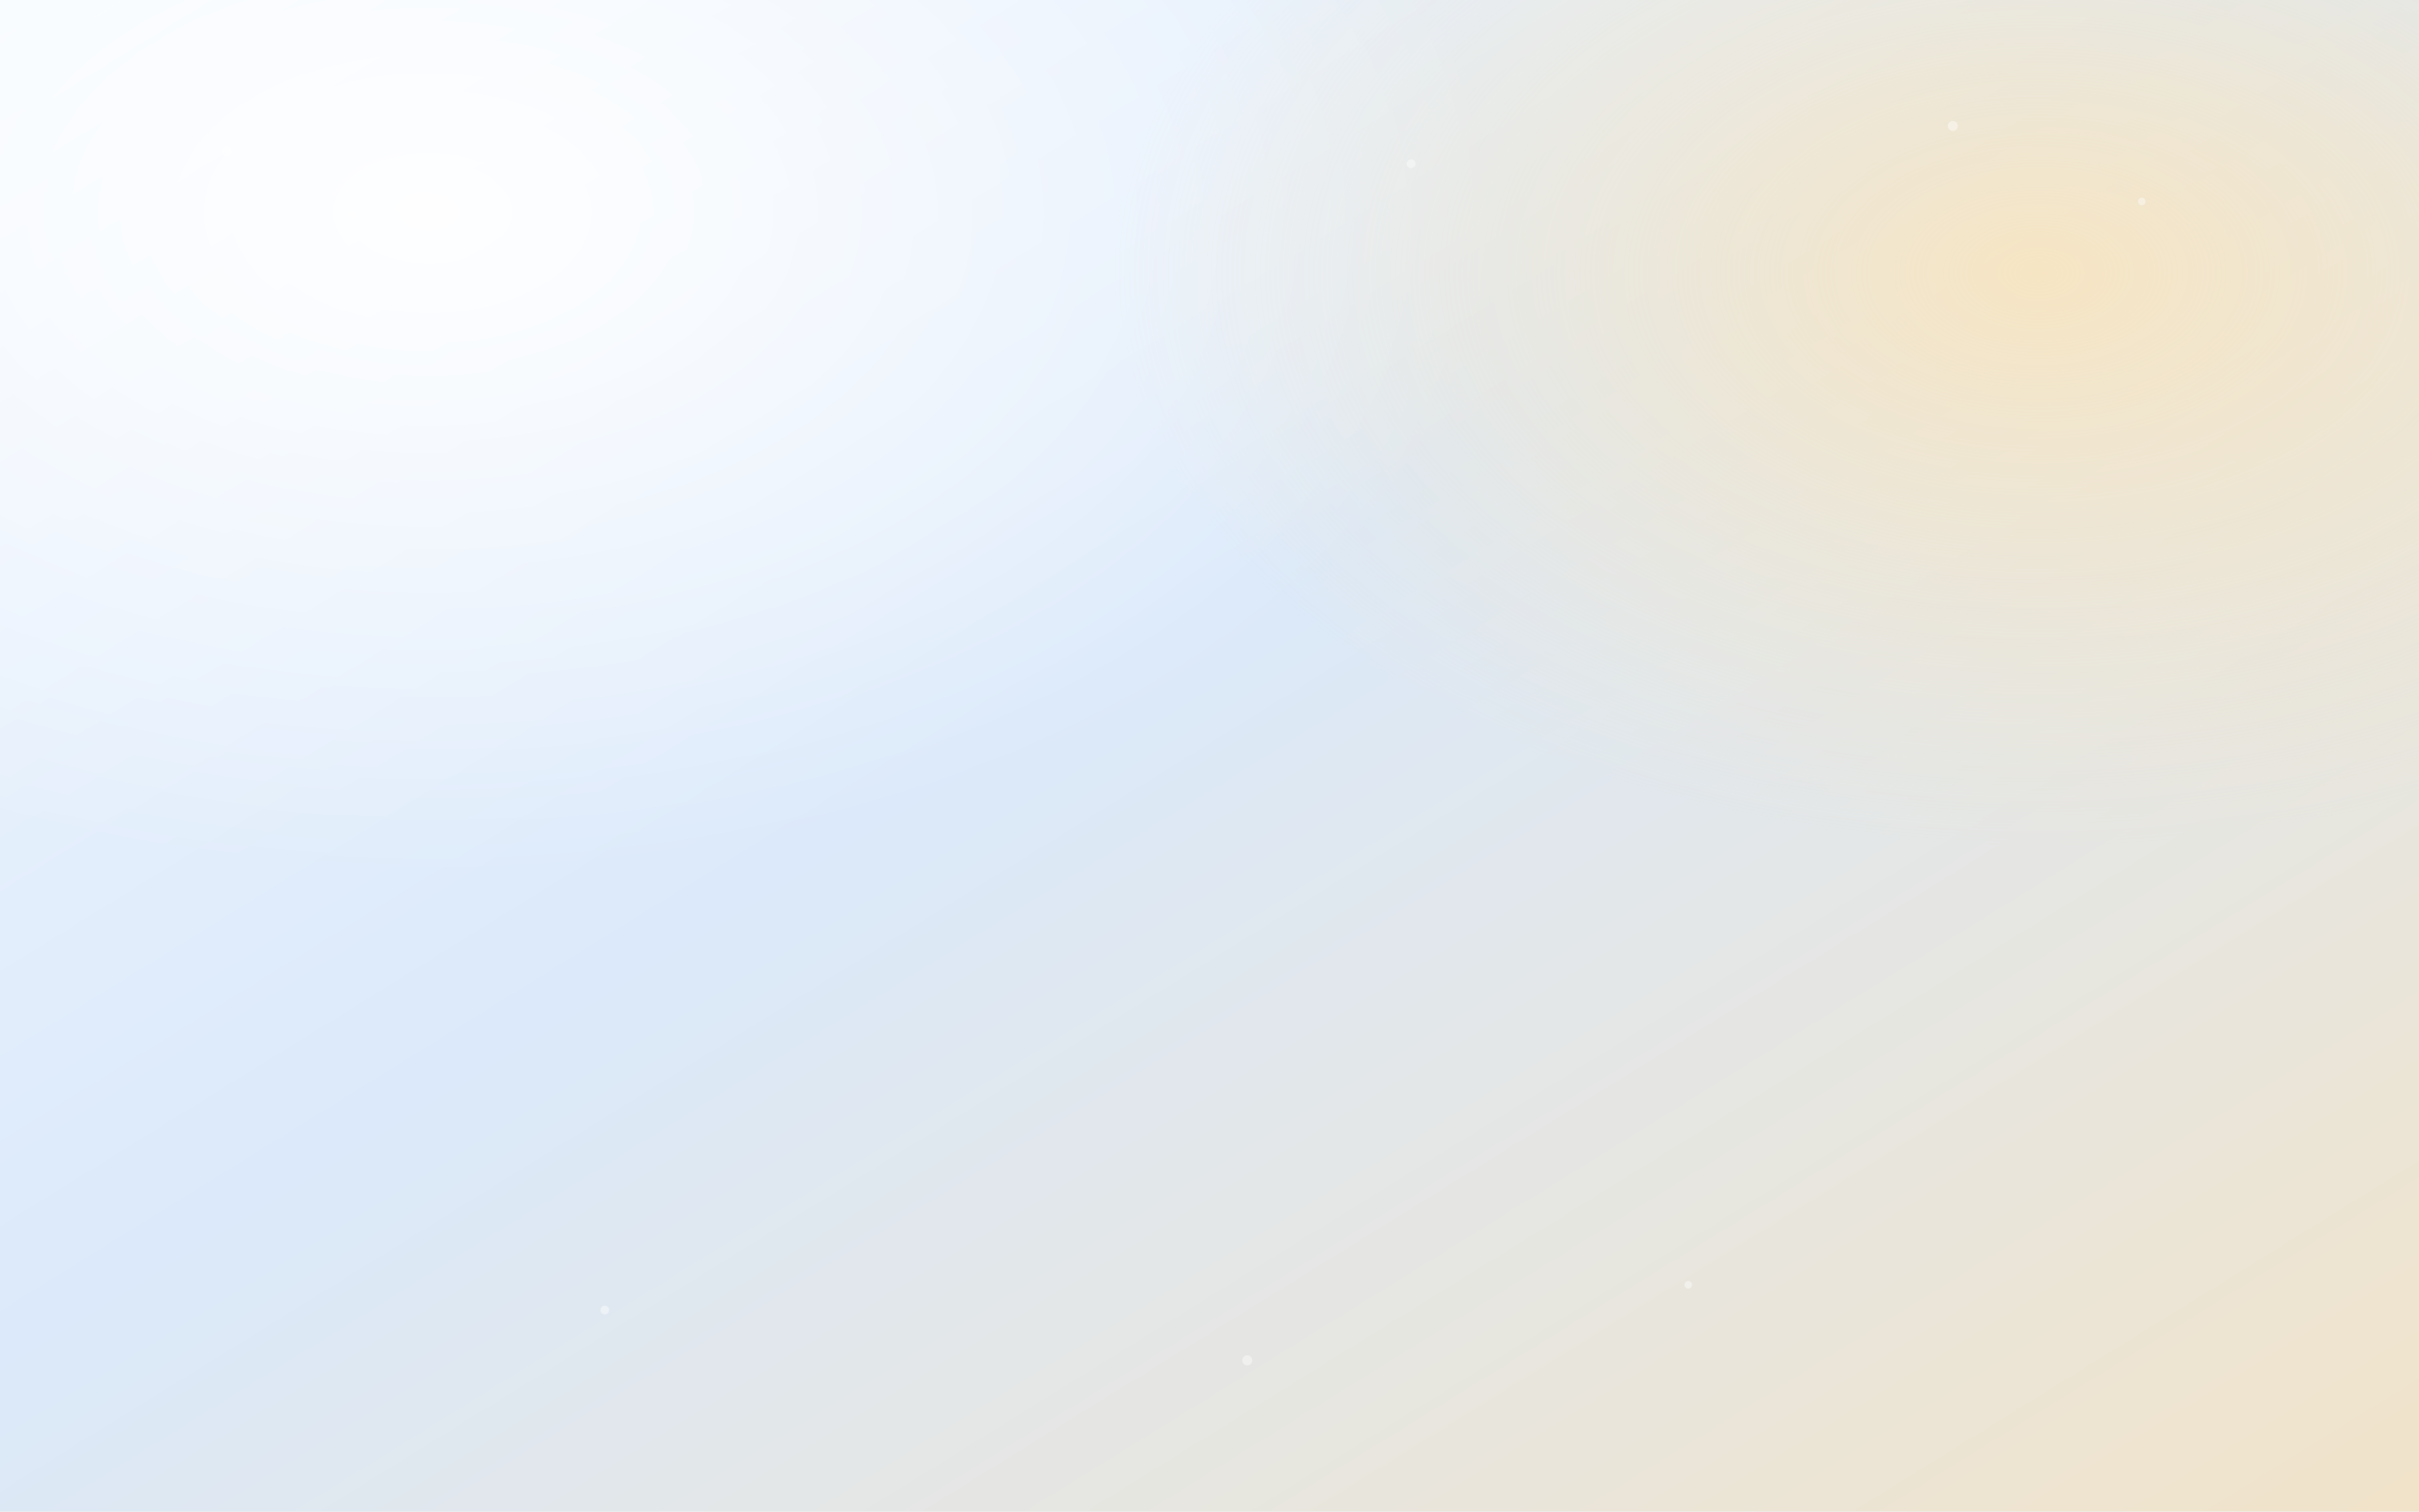
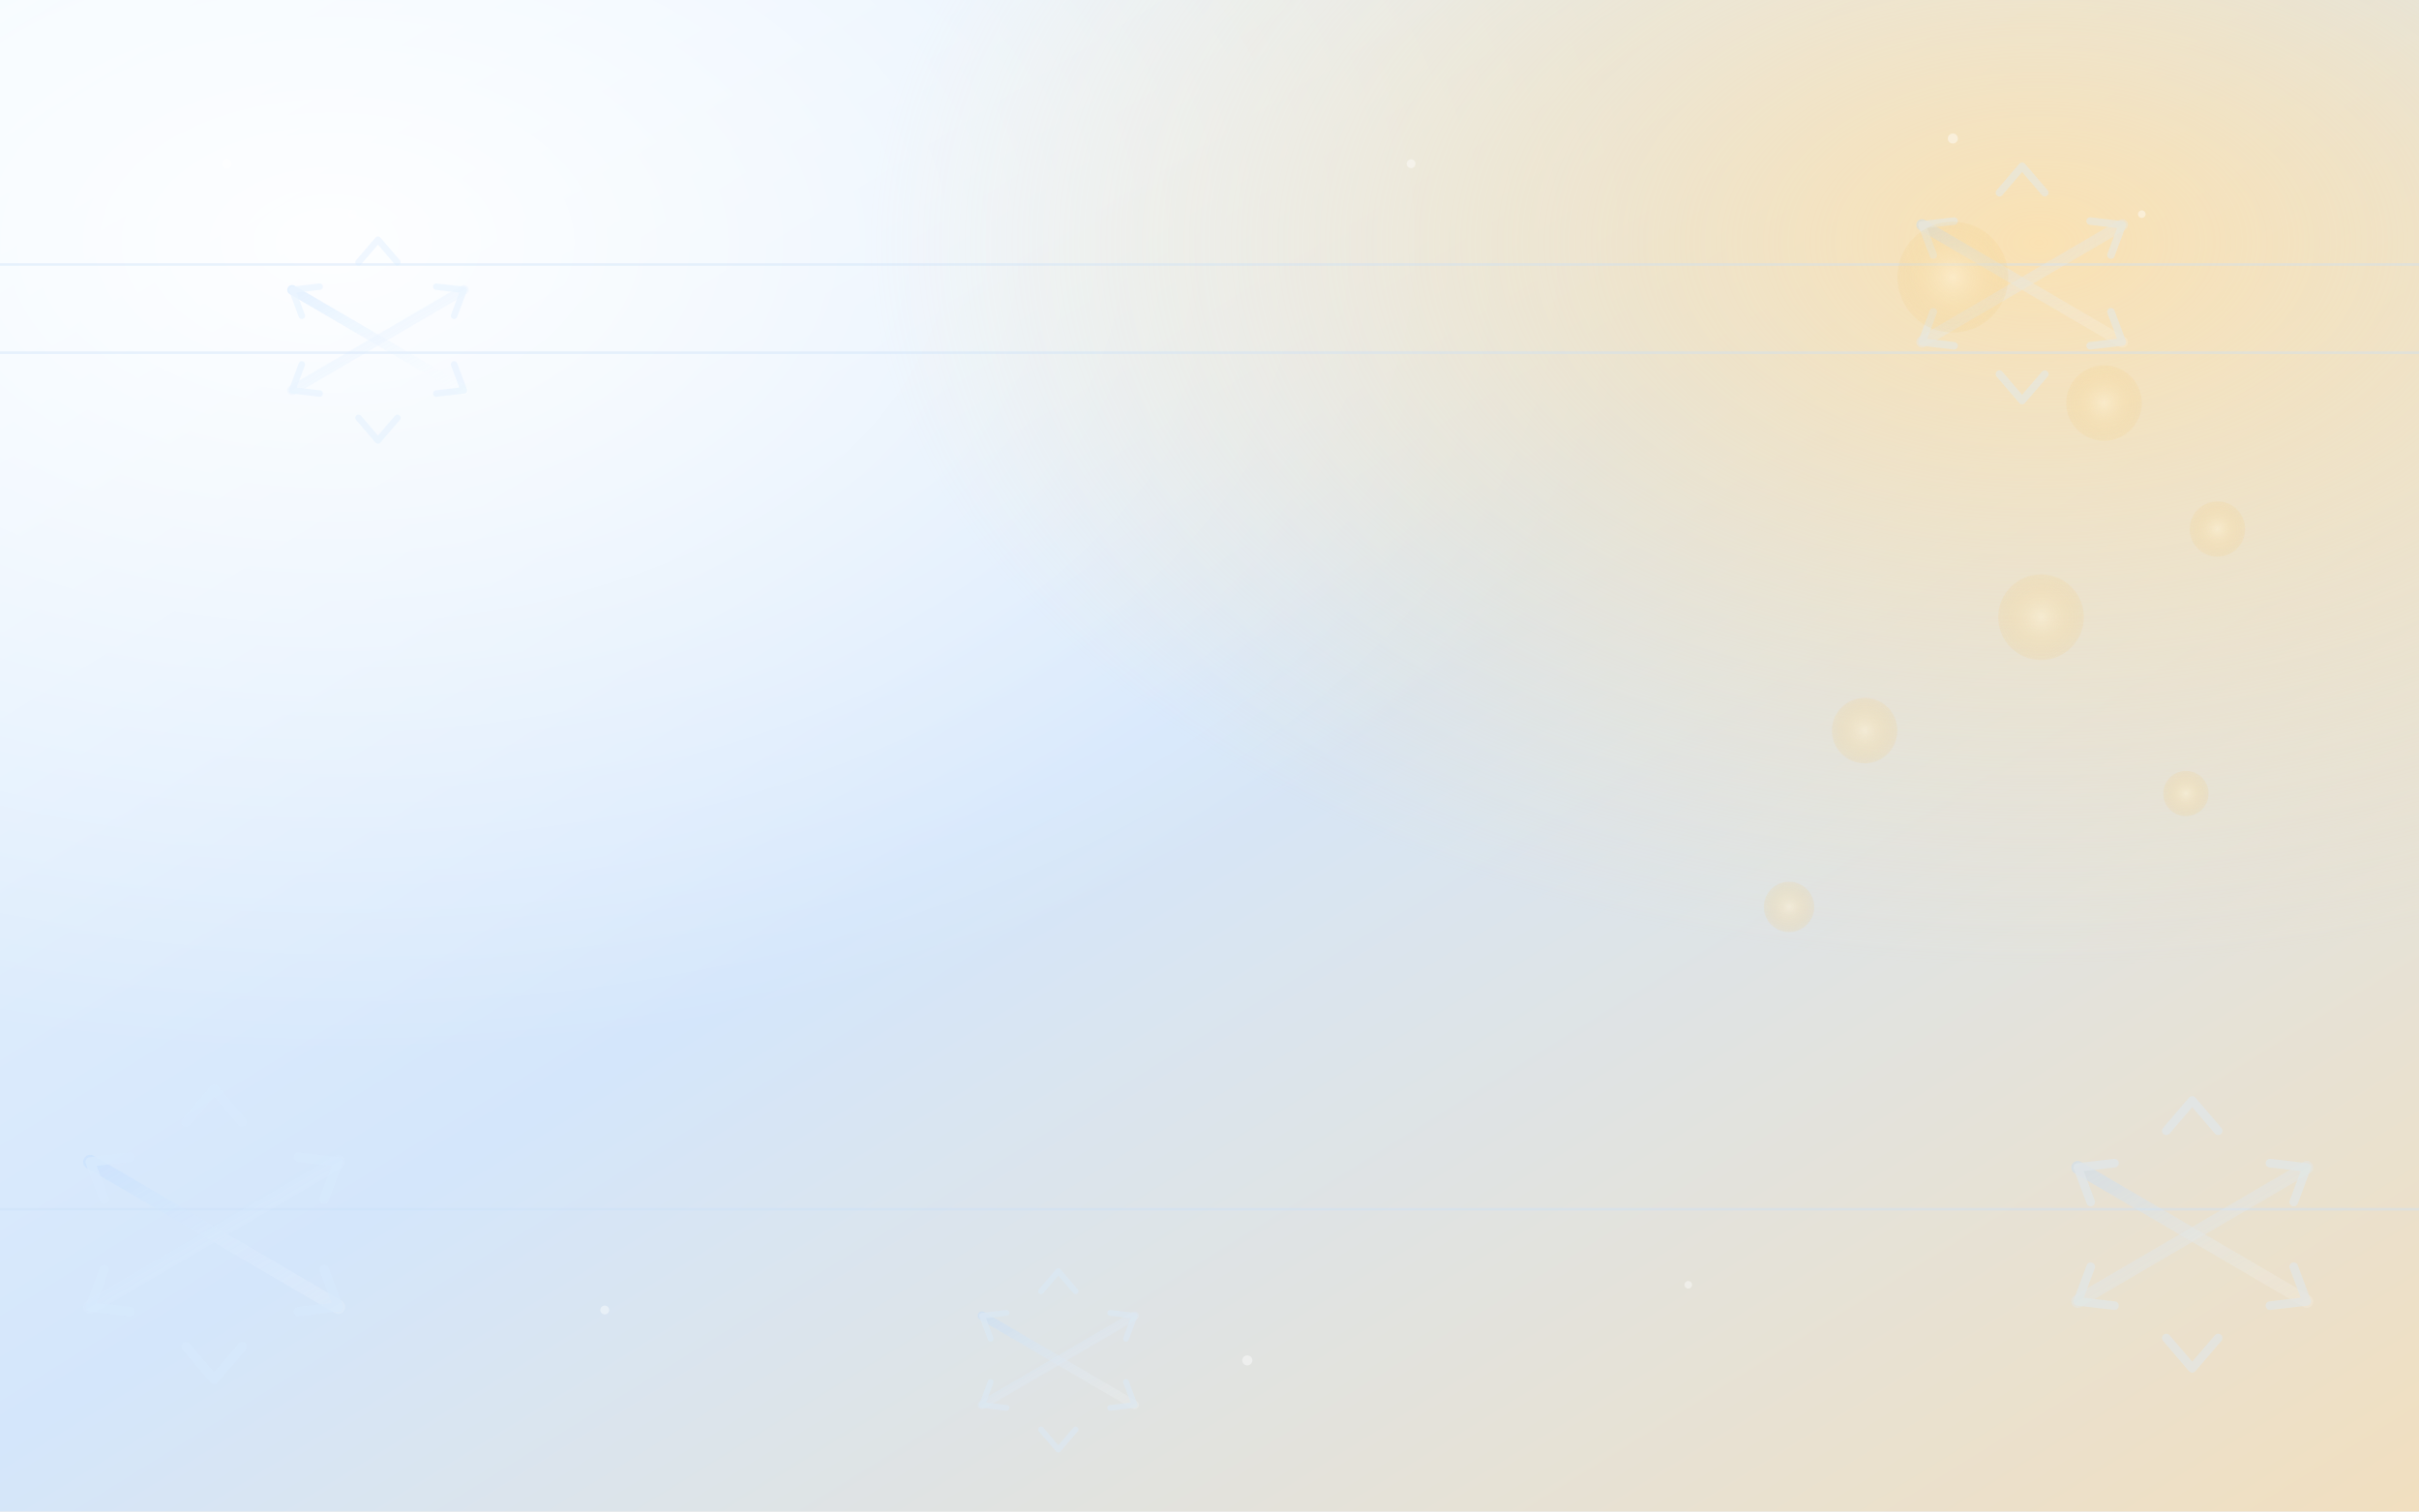
<svg xmlns="http://www.w3.org/2000/svg" viewBox="0 0 1920 1200" role="img" aria-label="Icy champagne background">
  <defs>
    <linearGradient id="base" x1="0" x2="1" y1="0" y2="1">
-       <stop offset="0" stop-color="#f4f9ff" />
-       <stop offset="0.45" stop-color="#dbe9fa" />
-       <stop offset="1" stop-color="#f1e3c9" />
+       <stop offset="0" stop-color="#edf7ff" />
+       <stop offset="0.48" stop-color="#d4e6fb" />
+       <stop offset="1" stop-color="#f1dfbf" />
    </linearGradient>
-     <radialGradient id="iceGlow" cx="18%" cy="14%" r="44%">
-       <stop offset="0" stop-color="#ffffff" stop-opacity="0.95" />
+     <radialGradient id="iceMist" cx="14%" cy="16%" r="54%">
+       <stop offset="0" stop-color="#ffffff" stop-opacity="0.94" />
      <stop offset="1" stop-color="#ffffff" stop-opacity="0" />
    </radialGradient>
-     <radialGradient id="champagneGlow" cx="84%" cy="18%" r="38%">
-       <stop offset="0" stop-color="#ffe4b3" stop-opacity="0.75" />
-       <stop offset="1" stop-color="#ffe4b3" stop-opacity="0" />
+     <radialGradient id="champagneMist" cx="84%" cy="16%" r="48%">
+       <stop offset="0" stop-color="#ffe1aa" stop-opacity="0.88" />
+       <stop offset="1" stop-color="#ffe1aa" stop-opacity="0" />
    </radialGradient>
-     <linearGradient id="frost" x1="0" x2="1" y1="0" y2="0">
-       <stop offset="0" stop-color="#b7d2f4" stop-opacity="0.55" />
-       <stop offset="0.5" stop-color="#e7f2ff" stop-opacity="0.15" />
-       <stop offset="1" stop-color="#b7d2f4" stop-opacity="0.45" />
+     <linearGradient id="iceStroke" x1="0" x2="1" y1="0" y2="1">
+       <stop offset="0" stop-color="#b8d9ff" stop-opacity="0.7" />
+       <stop offset="1" stop-color="#ffffff" stop-opacity="0.3" />
    </linearGradient>
+     <radialGradient id="bubble" cx="50%" cy="50%" r="50%">
+       <stop offset="0" stop-color="#fff2d3" stop-opacity="0.95" />
+       <stop offset="1" stop-color="#f2c976" stop-opacity="0.25" />
+     </radialGradient>
+     <symbol id="snowflake" viewBox="-70 -70 140 140">
+       <g stroke="url(#iceStroke)" stroke-width="6" stroke-linecap="round" fill="none">
+         <path d="M0-62V62" />
+         <path d="M-53-31L53 31" />
+         <path d="M-53 31L53-31" />
+       </g>
+       <g stroke="#d9ecff" stroke-width="4" stroke-linecap="round" opacity="0.76" fill="none">
+         <path d="M0-62l12 14M0-62l-12 14" />
+         <path d="M0 62l12-14M0 62l-12-14" />
+         <path d="M53 31l-17 2M53 31l-6-16" />
+         <path d="M-53-31l17-2M-53-31l6 16" />
+         <path d="M53-31l-17-2M53-31l-6 16" />
+         <path d="M-53 31l17 2M-53 31l6-16" />
+       </g>
+     </symbol>
  </defs>
  <rect width="1920" height="1200" fill="url(#base)" />
-   <rect width="1920" height="1200" fill="url(#iceGlow)" />
-   <rect width="1920" height="1200" fill="url(#champagneGlow)" />
-   <g opacity="0.5">
-     <path d="M0 205h1920" stroke="url(#frost)" stroke-width="3" />
-     <path d="M0 290h1920" stroke="url(#frost)" stroke-width="2" />
-     <path d="M0 980h1920" stroke="url(#frost)" stroke-width="2.5" />
+   <rect width="1920" height="1200" fill="url(#iceMist)" />
+   <rect width="1920" height="1200" fill="url(#champagneMist)" />
+   <g opacity="0.38" stroke="#c8dff8" stroke-width="2">
+     <path d="M0 210h1920" />
+     <path d="M0 280h1920" />
+     <path d="M0 960h1920" />
+   </g>
+   <g opacity="0.48">
+     <use href="#snowflake" x="210" y="180" width="180" height="180" />
+     <use href="#snowflake" x="1500" y="120" width="210" height="210" />
+     <use href="#snowflake" x="1620" y="860" width="240" height="240" />
+     <use href="#snowflake" x="40" y="850" width="260" height="260" />
+     <use href="#snowflake" x="760" y="1000" width="160" height="160" />
+   </g>
+   <g fill="url(#bubble)" opacity="0.55">
+     <circle cx="1550" cy="220" r="44" />
+     <circle cx="1670" cy="320" r="30" />
+     <circle cx="1760" cy="420" r="22" />
+     <circle cx="1620" cy="490" r="34" />
+     <circle cx="1480" cy="580" r="26" />
+     <circle cx="1735" cy="630" r="18" />
+     <circle cx="1420" cy="720" r="20" />
  </g>
  <g fill="#ffffff" opacity="0.42">
-     <circle cx="180" cy="120" r="4" />
-     <circle cx="280" cy="170" r="3" />
+     <circle cx="180" cy="130" r="4" />
+     <circle cx="280" cy="170" r="3.5" />
    <circle cx="1120" cy="130" r="3.5" />
-     <circle cx="1550" cy="100" r="4" />
-     <circle cx="1700" cy="160" r="3" />
+     <circle cx="1550" cy="110" r="4" />
+     <circle cx="1700" cy="170" r="3" />
    <circle cx="480" cy="1040" r="3.5" />
    <circle cx="990" cy="1080" r="4" />
    <circle cx="1340" cy="1020" r="3" />
  </g>
</svg>
